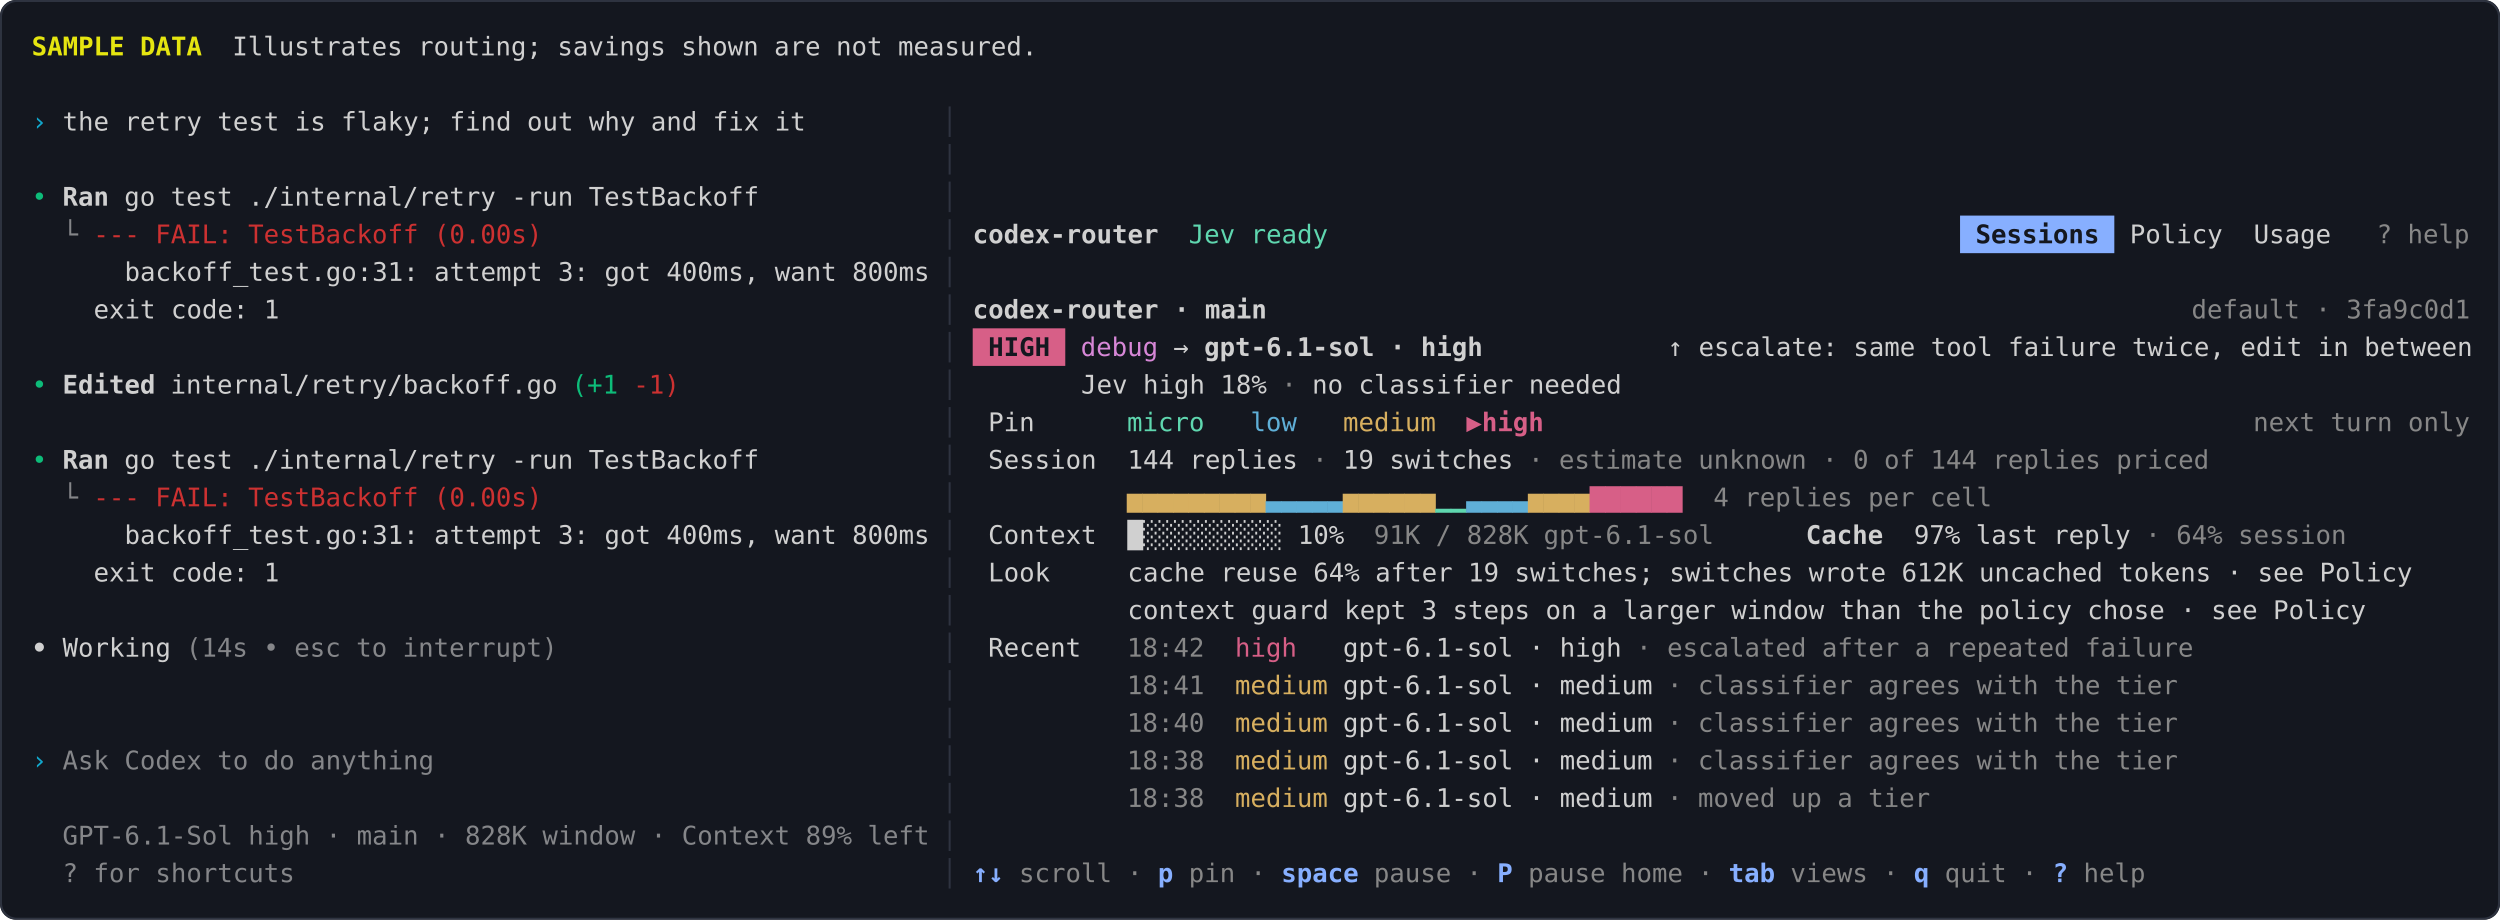
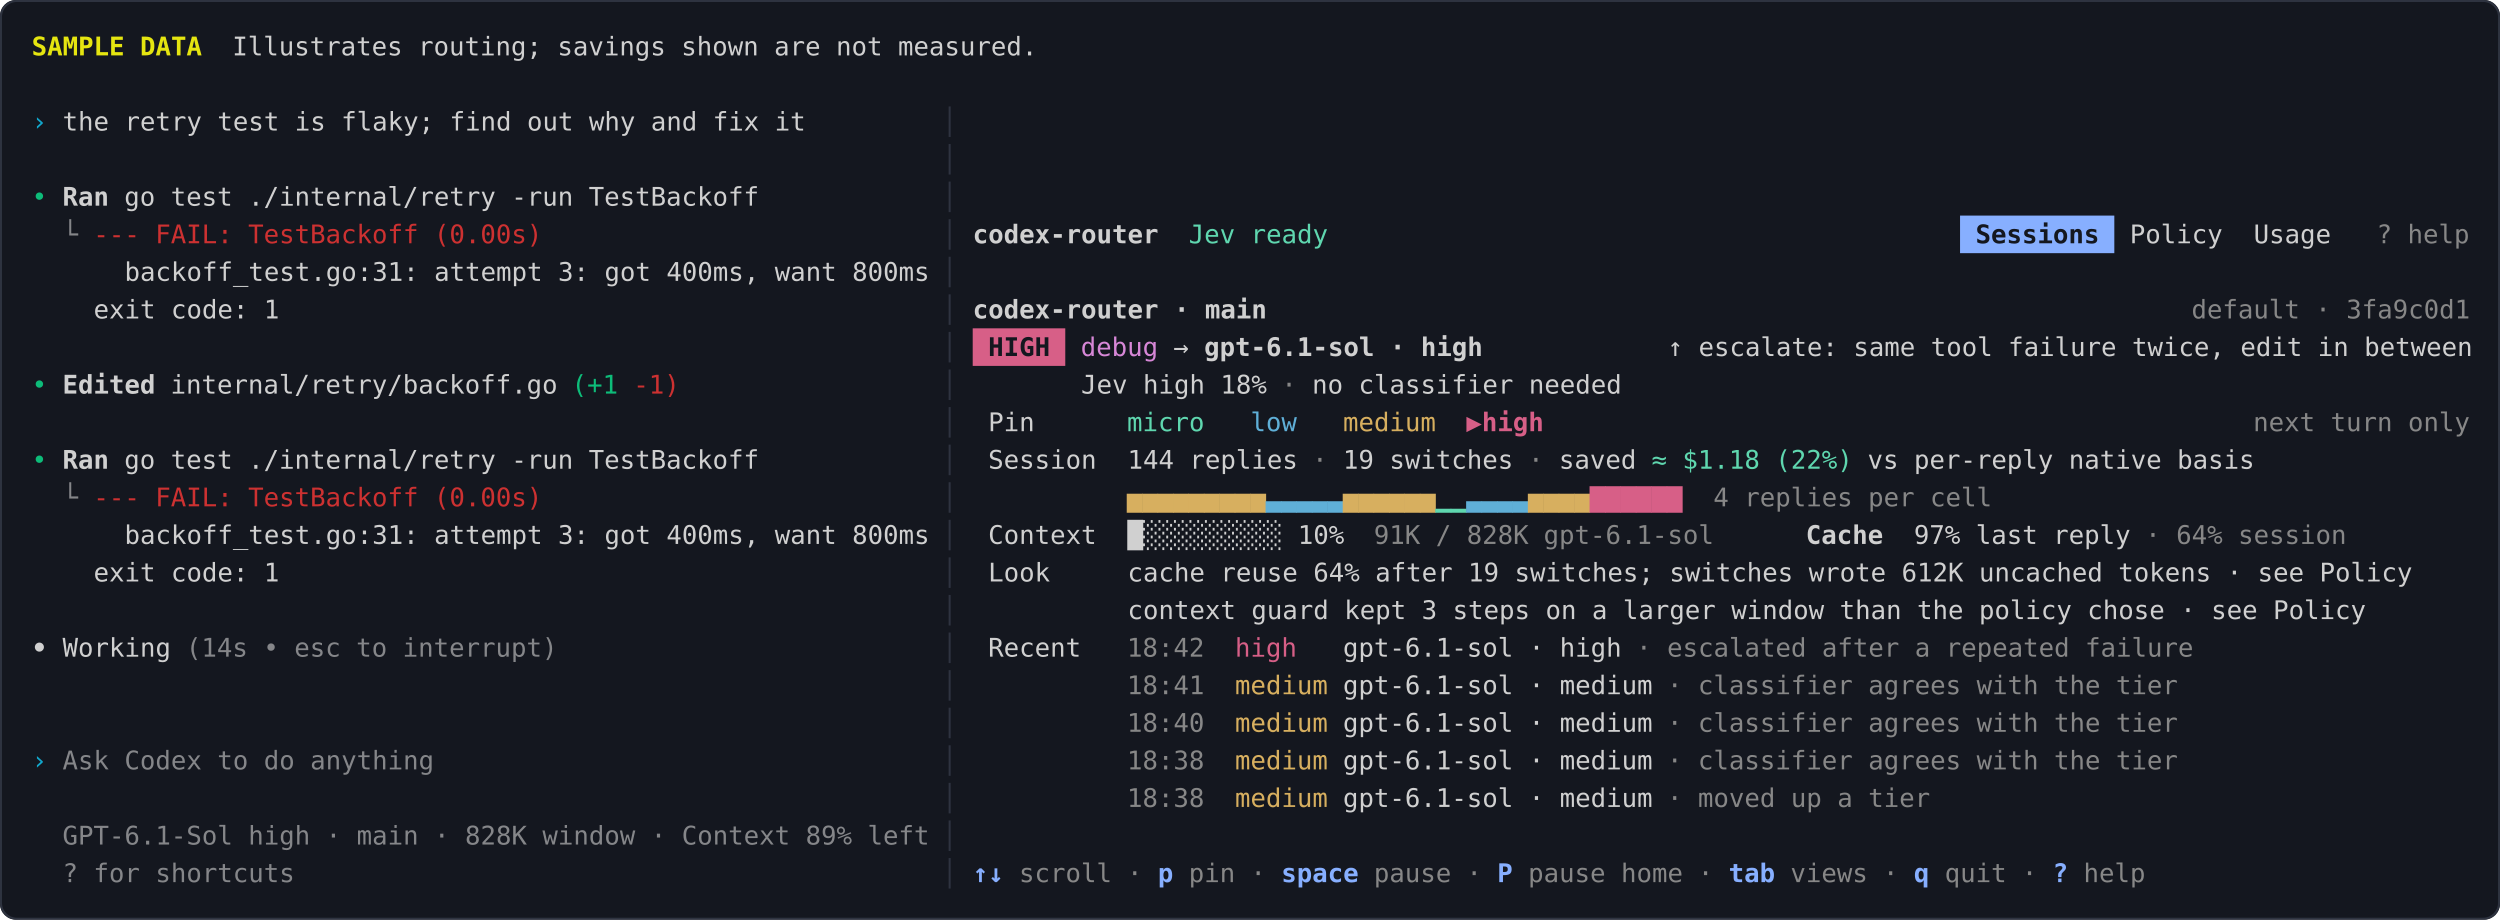
<svg xmlns="http://www.w3.org/2000/svg" viewBox="0 0 1264 465" width="1264" height="465" role="img" aria-labelledby="title desc">
  <style>text { font-family: ui-monospace, SFMono-Regular, Menlo, Consolas, 'DejaVu Sans Mono', monospace; font-size: 13px; }</style>
  <rect width="1264" height="465" rx="8" fill="#14171f" />
  <rect x="0.5" y="0.5" width="1263" height="464" rx="8" fill="none" stroke="#2e3340" />
  <text x="16.0" y="28.0" fill="#e5e510" font-weight="700" xml:space="preserve">SAMPLE DATA</text>
  <text x="101.8" y="28.0" fill="#d0d0d0" xml:space="preserve">  Illustrates routing; savings shown are not measured.</text>
  <text x="16.0" y="66.0" fill="#11a8cd" xml:space="preserve">›</text>
  <text x="23.8" y="66.0" fill="#d0d0d0" xml:space="preserve"> the retry test is flaky; find out why and fix it</text>
  <text x="468.4" y="66.0" fill="#2e3340" xml:space="preserve"> │ </text>
  <text x="468.4" y="85.0" fill="#2e3340" xml:space="preserve"> │ </text>
  <text x="16.0" y="104.0" fill="#0dbc79" xml:space="preserve">•</text>
  <text x="31.6" y="104.0" fill="#d0d0d0" font-weight="700" xml:space="preserve">Ran</text>
  <text x="55.0" y="104.0" fill="#d0d0d0" xml:space="preserve"> go test ./internal/retry -run TestBackoff</text>
  <text x="468.4" y="104.0" fill="#2e3340" xml:space="preserve"> │ </text>
  <text x="31.6" y="123.0" fill="#d0d0d0" opacity="0.6" xml:space="preserve">└</text>
  <text x="47.2" y="123.0" fill="#cd3131" xml:space="preserve">--- FAIL: TestBackoff (0.00s)</text>
  <text x="468.4" y="123.0" fill="#2e3340" xml:space="preserve"> │ </text>
  <text x="491.8" y="123.0" fill="#d0d0d0" font-weight="700" xml:space="preserve">codex-router</text>
  <text x="601.0" y="123.0" fill="#5fd7af" xml:space="preserve">Jev ready</text>
  <rect x="991.0" y="109.0" width="78.0" height="19" fill="#87afff" />
  <text x="991.0" y="123.0" fill="#14171f" font-weight="700" xml:space="preserve"> Sessions </text>
  <text x="1069.0" y="123.0" fill="#d0d0d0" xml:space="preserve"> Policy  Usage   </text>
  <text x="1201.6" y="123.0" fill="#878787" xml:space="preserve">? help</text>
  <text x="16.0" y="142.0" fill="#d0d0d0" xml:space="preserve">      backoff_test.go:31: attempt 3: got 400ms, want 800ms</text>
  <text x="468.4" y="142.0" fill="#2e3340" xml:space="preserve"> │ </text>
  <text x="16.0" y="161.0" fill="#d0d0d0" xml:space="preserve">    exit code: 1</text>
  <text x="468.4" y="161.0" fill="#2e3340" xml:space="preserve"> │ </text>
  <text x="491.8" y="161.0" fill="#d0d0d0" font-weight="700" xml:space="preserve">codex-router · main</text>
  <text x="1108.0" y="161.0" fill="#878787" xml:space="preserve">default · 3fa9c0d1</text>
  <text x="468.4" y="180.0" fill="#2e3340" xml:space="preserve"> │ </text>
  <rect x="491.8" y="166.0" width="46.8" height="19" fill="#d75f87" />
  <text x="491.8" y="180.0" fill="#14171f" font-weight="700" xml:space="preserve"> HIGH </text>
  <text x="546.4" y="180.0" fill="#d787d7" xml:space="preserve">debug</text>
  <text x="585.4" y="180.0" fill="#d0d0d0" xml:space="preserve"> → </text>
  <text x="608.8" y="180.0" fill="#d0d0d0" font-weight="700" xml:space="preserve">gpt-6.1-sol · high</text>
  <text x="749.2" y="180.0" fill="#d0d0d0" xml:space="preserve">            ↑ escalate: same tool failure twice, edit in between</text>
  <text x="16.0" y="199.0" fill="#0dbc79" xml:space="preserve">•</text>
  <text x="31.6" y="199.0" fill="#d0d0d0" font-weight="700" xml:space="preserve">Edited</text>
  <text x="78.4" y="199.0" fill="#d0d0d0" xml:space="preserve"> internal/retry/backoff.go </text>
  <text x="289.0" y="199.0" fill="#0dbc79" xml:space="preserve">(+1</text>
  <text x="320.2" y="199.0" fill="#cd3131" xml:space="preserve">-1)</text>
  <text x="468.4" y="199.0" fill="#2e3340" xml:space="preserve"> │ </text>
  <text x="491.8" y="199.0" fill="#d0d0d0" xml:space="preserve">       Jev high 18%</text>
  <text x="640.0" y="199.0" fill="#878787" xml:space="preserve"> · </text>
  <text x="663.4" y="199.0" fill="#d0d0d0" xml:space="preserve">no classifier needed</text>
  <text x="468.4" y="218.0" fill="#2e3340" xml:space="preserve"> │ </text>
  <text x="491.8" y="218.0" fill="#d0d0d0" xml:space="preserve"> Pin     </text>
  <text x="562.0" y="218.0" fill="#5fd7af" xml:space="preserve"> micro  </text>
  <text x="624.4" y="218.0" fill="#5fafd7" xml:space="preserve"> low  </text>
  <text x="671.2" y="218.0" fill="#d7af5f" xml:space="preserve"> medium  </text>
  <text x="741.4" y="218.0" fill="#d75f87" font-weight="700" xml:space="preserve">▶high  </text>
  <text x="1139.2" y="218.0" fill="#878787" xml:space="preserve">next turn only</text>
  <text x="16.0" y="237.0" fill="#0dbc79" xml:space="preserve">•</text>
  <text x="31.6" y="237.0" fill="#d0d0d0" font-weight="700" xml:space="preserve">Ran</text>
  <text x="55.0" y="237.0" fill="#d0d0d0" xml:space="preserve"> go test ./internal/retry -run TestBackoff</text>
  <text x="468.4" y="237.0" fill="#2e3340" xml:space="preserve"> │ </text>
  <text x="491.8" y="237.0" fill="#d0d0d0" xml:space="preserve"> Session  144 replies</text>
  <text x="655.6" y="237.0" fill="#878787" xml:space="preserve"> · </text>
  <text x="679.0" y="237.0" fill="#d0d0d0" xml:space="preserve">19 switches</text>
  <text x="764.8" y="237.0" fill="#878787" xml:space="preserve"> · </text>
-   <text x="788.2" y="237.0" fill="#878787" xml:space="preserve">estimate unknown · 0 of 144 replies priced</text>
+   <text x="788.2" y="237.0" fill="#d0d0d0" xml:space="preserve">saved </text>
+   <text x="835.0" y="237.0" fill="#5fd7af" xml:space="preserve">≈ $1.18 (22%)</text>
+   <text x="936.4" y="237.0" fill="#d0d0d0" xml:space="preserve"> vs per-reply native basis</text>
  <text x="31.6" y="256.0" fill="#d0d0d0" opacity="0.6" xml:space="preserve">└</text>
  <text x="47.2" y="256.0" fill="#cd3131" xml:space="preserve">--- FAIL: TestBackoff (0.00s)</text>
  <text x="468.4" y="256.0" fill="#2e3340" xml:space="preserve"> │ </text>
  <text x="569.8" y="256.0" fill="#d7af5f" xml:space="preserve">▅</text>
  <text x="577.6" y="256.0" fill="#d7af5f" xml:space="preserve">▅</text>
  <text x="585.4" y="256.0" fill="#d7af5f" xml:space="preserve">▅</text>
  <text x="593.2" y="256.0" fill="#d7af5f" xml:space="preserve">▅</text>
  <text x="601.0" y="256.0" fill="#d7af5f" xml:space="preserve">▅</text>
  <text x="608.8" y="256.0" fill="#d7af5f" xml:space="preserve">▅</text>
  <text x="616.6" y="256.0" fill="#d7af5f" xml:space="preserve">▅</text>
  <text x="624.4" y="256.0" fill="#d7af5f" xml:space="preserve">▅</text>
  <text x="632.2" y="256.0" fill="#d7af5f" xml:space="preserve">▅</text>
  <text x="640.0" y="256.0" fill="#5fafd7" xml:space="preserve">▃</text>
  <text x="647.8" y="256.0" fill="#5fafd7" xml:space="preserve">▃</text>
  <text x="655.6" y="256.0" fill="#5fafd7" xml:space="preserve">▃</text>
  <text x="663.4" y="256.0" fill="#5fafd7" xml:space="preserve">▃</text>
  <text x="671.2" y="256.0" fill="#5fafd7" xml:space="preserve">▃</text>
  <text x="679.0" y="256.0" fill="#d7af5f" xml:space="preserve">▅</text>
  <text x="686.8" y="256.0" fill="#d7af5f" xml:space="preserve">▅</text>
  <text x="694.6" y="256.0" fill="#d7af5f" xml:space="preserve">▅</text>
  <text x="702.4" y="256.0" fill="#d7af5f" xml:space="preserve">▅</text>
  <text x="710.2" y="256.0" fill="#d7af5f" xml:space="preserve">▅</text>
  <text x="718.0" y="256.0" fill="#d7af5f" xml:space="preserve">▅</text>
  <text x="725.8" y="256.0" fill="#5fd7af" xml:space="preserve">▁</text>
  <text x="733.6" y="256.0" fill="#5fd7af" xml:space="preserve">▁</text>
  <text x="741.4" y="256.0" fill="#5fafd7" xml:space="preserve">▃</text>
  <text x="749.2" y="256.0" fill="#5fafd7" xml:space="preserve">▃</text>
  <text x="757.0" y="256.0" fill="#5fafd7" xml:space="preserve">▃</text>
  <text x="764.8" y="256.0" fill="#5fafd7" xml:space="preserve">▃</text>
  <text x="772.6" y="256.0" fill="#d7af5f" xml:space="preserve">▅</text>
  <text x="780.4" y="256.0" fill="#d7af5f" xml:space="preserve">▅</text>
  <text x="788.2" y="256.0" fill="#d7af5f" xml:space="preserve">▅</text>
  <text x="796.0" y="256.0" fill="#d7af5f" xml:space="preserve">▅</text>
  <text x="803.8" y="256.0" fill="#d75f87" xml:space="preserve">▇</text>
  <text x="811.6" y="256.0" fill="#d75f87" xml:space="preserve">▇</text>
  <text x="819.4" y="256.0" fill="#d75f87" xml:space="preserve">▇</text>
  <text x="827.2" y="256.0" fill="#d75f87" xml:space="preserve">▇</text>
  <text x="835.0" y="256.0" fill="#d75f87" xml:space="preserve">▇</text>
  <text x="842.8" y="256.0" fill="#d75f87" xml:space="preserve">▇</text>
  <text x="850.6" y="256.0" fill="#878787" xml:space="preserve">  4 replies per cell</text>
  <text x="16.0" y="275.0" fill="#d0d0d0" xml:space="preserve">      backoff_test.go:31: attempt 3: got 400ms, want 800ms</text>
  <text x="468.4" y="275.0" fill="#2e3340" xml:space="preserve"> │ </text>
  <text x="491.8" y="275.0" fill="#d0d0d0" xml:space="preserve"> Context  █░░░░░░░░░ 10%  </text>
  <text x="694.6" y="275.0" fill="#878787" xml:space="preserve">91K / 828K</text>
  <text x="772.6" y="275.0" fill="#878787" xml:space="preserve"> gpt-6.1-sol</text>
  <text x="913.0" y="275.0" fill="#d0d0d0" font-weight="700" xml:space="preserve">Cache</text>
  <text x="952.0" y="275.0" fill="#d0d0d0" xml:space="preserve">  97% last reply</text>
  <text x="1076.8" y="275.0" fill="#878787" xml:space="preserve"> · 64% session</text>
  <text x="16.0" y="294.0" fill="#d0d0d0" xml:space="preserve">    exit code: 1</text>
  <text x="468.4" y="294.0" fill="#2e3340" xml:space="preserve"> │ </text>
  <text x="491.8" y="294.0" fill="#d0d0d0" xml:space="preserve"> Look     cache reuse 64% after 19 switches; switches wrote 612K uncached tokens · see Policy</text>
  <text x="468.4" y="313.0" fill="#2e3340" xml:space="preserve"> │ </text>
  <text x="491.8" y="313.0" fill="#d0d0d0" xml:space="preserve">          context guard kept 3 steps on a larger window than the policy chose · see Policy</text>
  <text x="16.0" y="332.0" fill="#d0d0d0" font-weight="700" xml:space="preserve">•</text>
  <text x="23.8" y="332.0" fill="#d0d0d0" xml:space="preserve"> Working </text>
  <text x="94.0" y="332.0" fill="#d0d0d0" opacity="0.6" xml:space="preserve">(14s • esc to interrupt)</text>
  <text x="468.4" y="332.0" fill="#2e3340" xml:space="preserve"> │ </text>
  <text x="491.8" y="332.0" fill="#d0d0d0" xml:space="preserve"> Recent   </text>
  <text x="569.8" y="332.0" fill="#878787" xml:space="preserve">18:42  </text>
  <text x="624.4" y="332.0" fill="#d75f87" xml:space="preserve">high   </text>
  <text x="679.0" y="332.0" fill="#d0d0d0" xml:space="preserve">gpt-6.1-sol · high</text>
  <text x="819.4" y="332.0" fill="#878787" xml:space="preserve"> · escalated after a repeated failure</text>
  <text x="468.4" y="351.0" fill="#2e3340" xml:space="preserve"> │ </text>
  <text x="569.8" y="351.0" fill="#878787" xml:space="preserve">18:41  </text>
  <text x="624.4" y="351.0" fill="#d7af5f" xml:space="preserve">medium </text>
  <text x="679.0" y="351.0" fill="#d0d0d0" xml:space="preserve">gpt-6.1-sol · medium</text>
  <text x="835.0" y="351.0" fill="#878787" xml:space="preserve"> · classifier agrees with the tier</text>
  <text x="468.4" y="370.0" fill="#2e3340" xml:space="preserve"> │ </text>
  <text x="569.8" y="370.0" fill="#878787" xml:space="preserve">18:40  </text>
  <text x="624.4" y="370.0" fill="#d7af5f" xml:space="preserve">medium </text>
  <text x="679.0" y="370.0" fill="#d0d0d0" xml:space="preserve">gpt-6.1-sol · medium</text>
  <text x="835.0" y="370.0" fill="#878787" xml:space="preserve"> · classifier agrees with the tier</text>
  <text x="16.0" y="389.0" fill="#11a8cd" xml:space="preserve">›</text>
  <text x="31.6" y="389.0" fill="#d0d0d0" opacity="0.6" xml:space="preserve">Ask Codex to do anything</text>
  <text x="468.4" y="389.0" fill="#2e3340" xml:space="preserve"> │ </text>
  <text x="569.8" y="389.0" fill="#878787" xml:space="preserve">18:38  </text>
  <text x="624.4" y="389.0" fill="#d7af5f" xml:space="preserve">medium </text>
  <text x="679.0" y="389.0" fill="#d0d0d0" xml:space="preserve">gpt-6.1-sol · medium</text>
  <text x="835.0" y="389.0" fill="#878787" xml:space="preserve"> · classifier agrees with the tier</text>
  <text x="468.4" y="408.0" fill="#2e3340" xml:space="preserve"> │ </text>
  <text x="569.8" y="408.0" fill="#878787" xml:space="preserve">18:38  </text>
  <text x="624.4" y="408.0" fill="#d7af5f" xml:space="preserve">medium </text>
  <text x="679.0" y="408.0" fill="#d0d0d0" xml:space="preserve">gpt-6.1-sol · medium</text>
  <text x="835.0" y="408.0" fill="#878787" xml:space="preserve"> · moved up a tier</text>
  <text x="31.6" y="427.0" fill="#d0d0d0" opacity="0.6" xml:space="preserve">GPT-6.1-Sol high · main · 828K window · Context 89% left</text>
  <text x="468.4" y="427.0" fill="#2e3340" xml:space="preserve"> │ </text>
  <text x="31.6" y="446.0" fill="#d0d0d0" opacity="0.6" xml:space="preserve">? for shortcuts</text>
  <text x="468.4" y="446.0" fill="#2e3340" xml:space="preserve"> │ </text>
  <text x="491.8" y="446.0" fill="#87afff" font-weight="700" xml:space="preserve">↑↓</text>
  <text x="507.4" y="446.0" fill="#878787" xml:space="preserve"> scroll</text>
  <text x="562.0" y="446.0" fill="#878787" xml:space="preserve"> · </text>
  <text x="585.4" y="446.0" fill="#87afff" font-weight="700" xml:space="preserve">p</text>
  <text x="593.2" y="446.0" fill="#878787" xml:space="preserve"> pin</text>
  <text x="624.4" y="446.0" fill="#878787" xml:space="preserve"> · </text>
  <text x="647.8" y="446.0" fill="#87afff" font-weight="700" xml:space="preserve">space</text>
  <text x="686.8" y="446.0" fill="#878787" xml:space="preserve"> pause</text>
  <text x="733.6" y="446.0" fill="#878787" xml:space="preserve"> · </text>
  <text x="757.0" y="446.0" fill="#87afff" font-weight="700" xml:space="preserve">P</text>
  <text x="764.8" y="446.0" fill="#878787" xml:space="preserve"> pause home</text>
  <text x="850.6" y="446.0" fill="#878787" xml:space="preserve"> · </text>
  <text x="874.0" y="446.0" fill="#87afff" font-weight="700" xml:space="preserve">tab</text>
  <text x="897.4" y="446.0" fill="#878787" xml:space="preserve"> views</text>
  <text x="944.2" y="446.0" fill="#878787" xml:space="preserve"> · </text>
  <text x="967.6" y="446.0" fill="#87afff" font-weight="700" xml:space="preserve">q</text>
  <text x="975.4" y="446.0" fill="#878787" xml:space="preserve"> quit</text>
  <text x="1014.4" y="446.0" fill="#878787" xml:space="preserve"> · </text>
  <text x="1037.8" y="446.0" fill="#87afff" font-weight="700" xml:space="preserve">?</text>
  <text x="1045.6" y="446.0" fill="#878787" xml:space="preserve"> help</text>
</svg>
